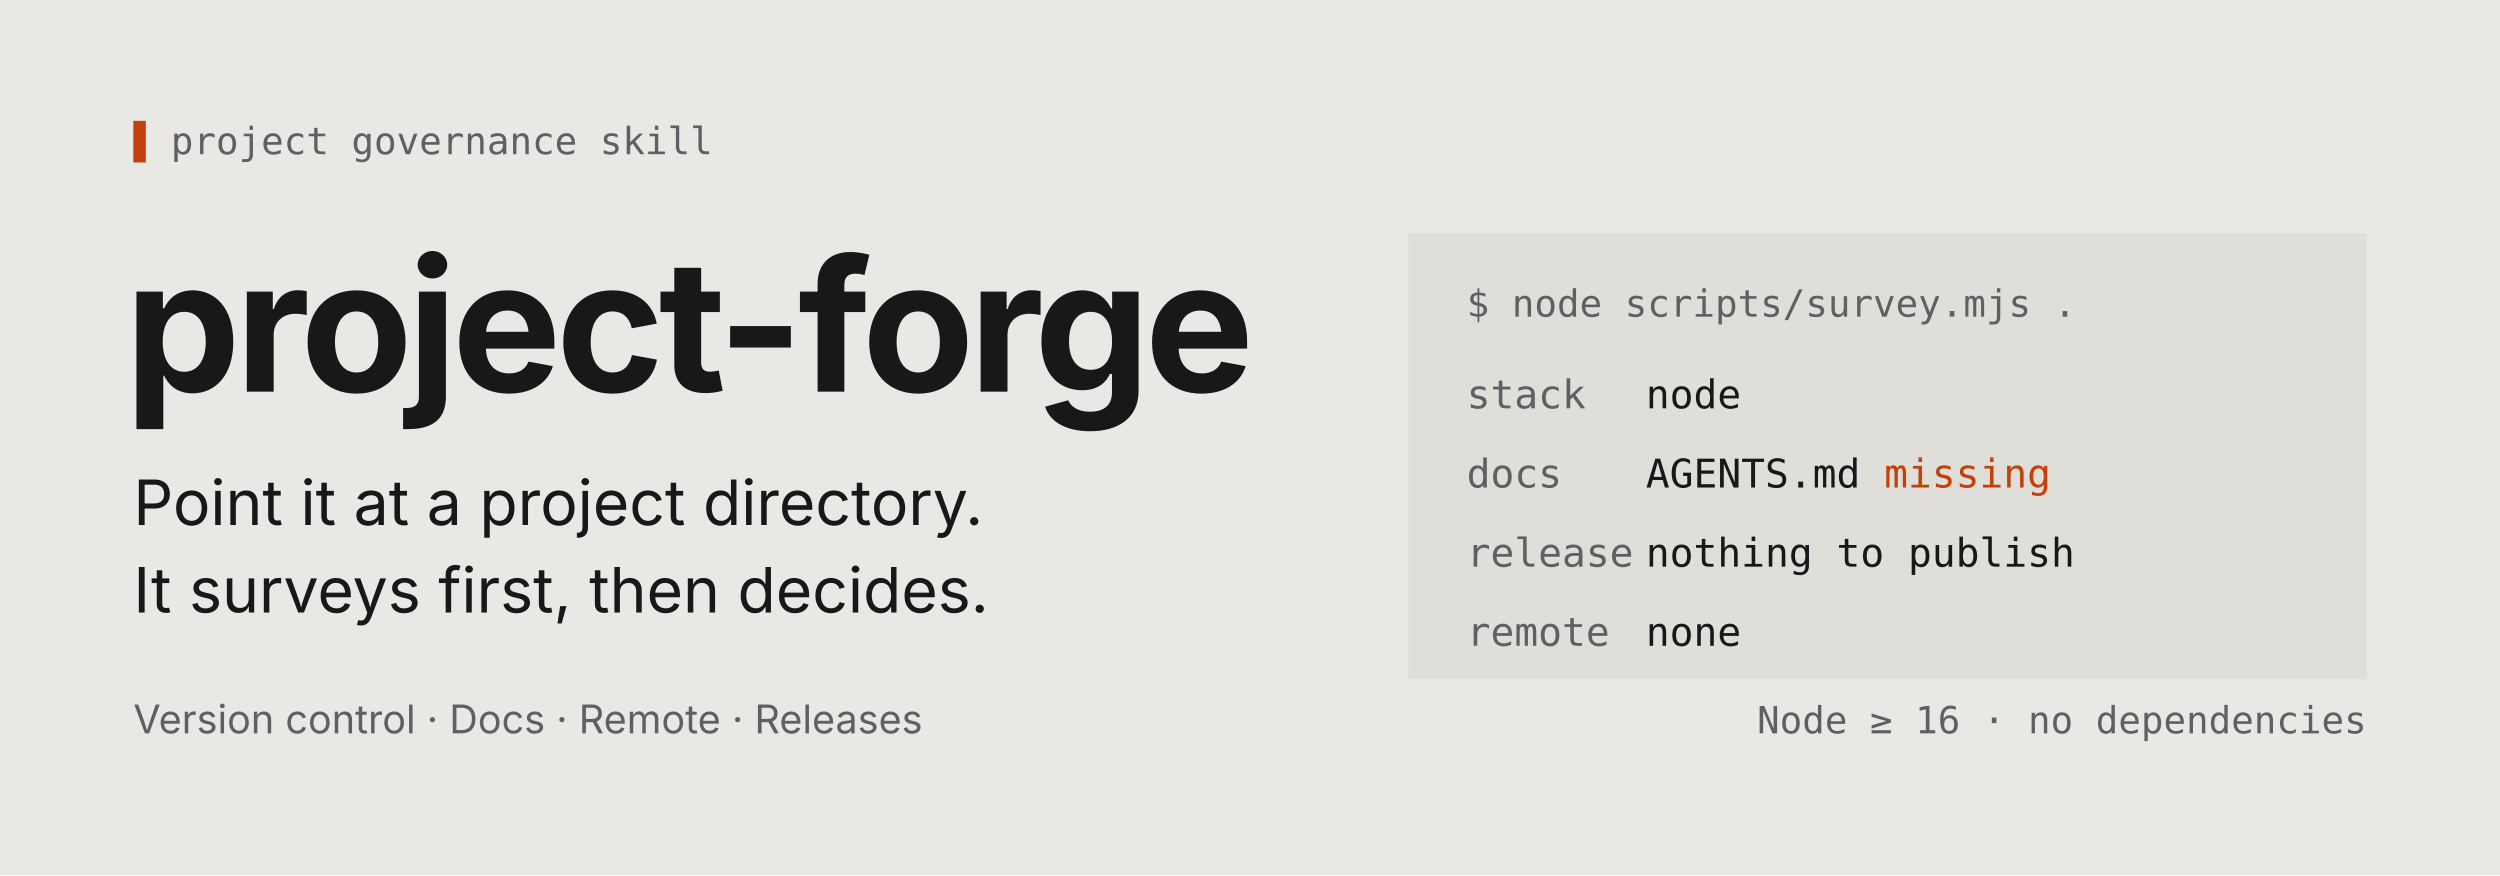
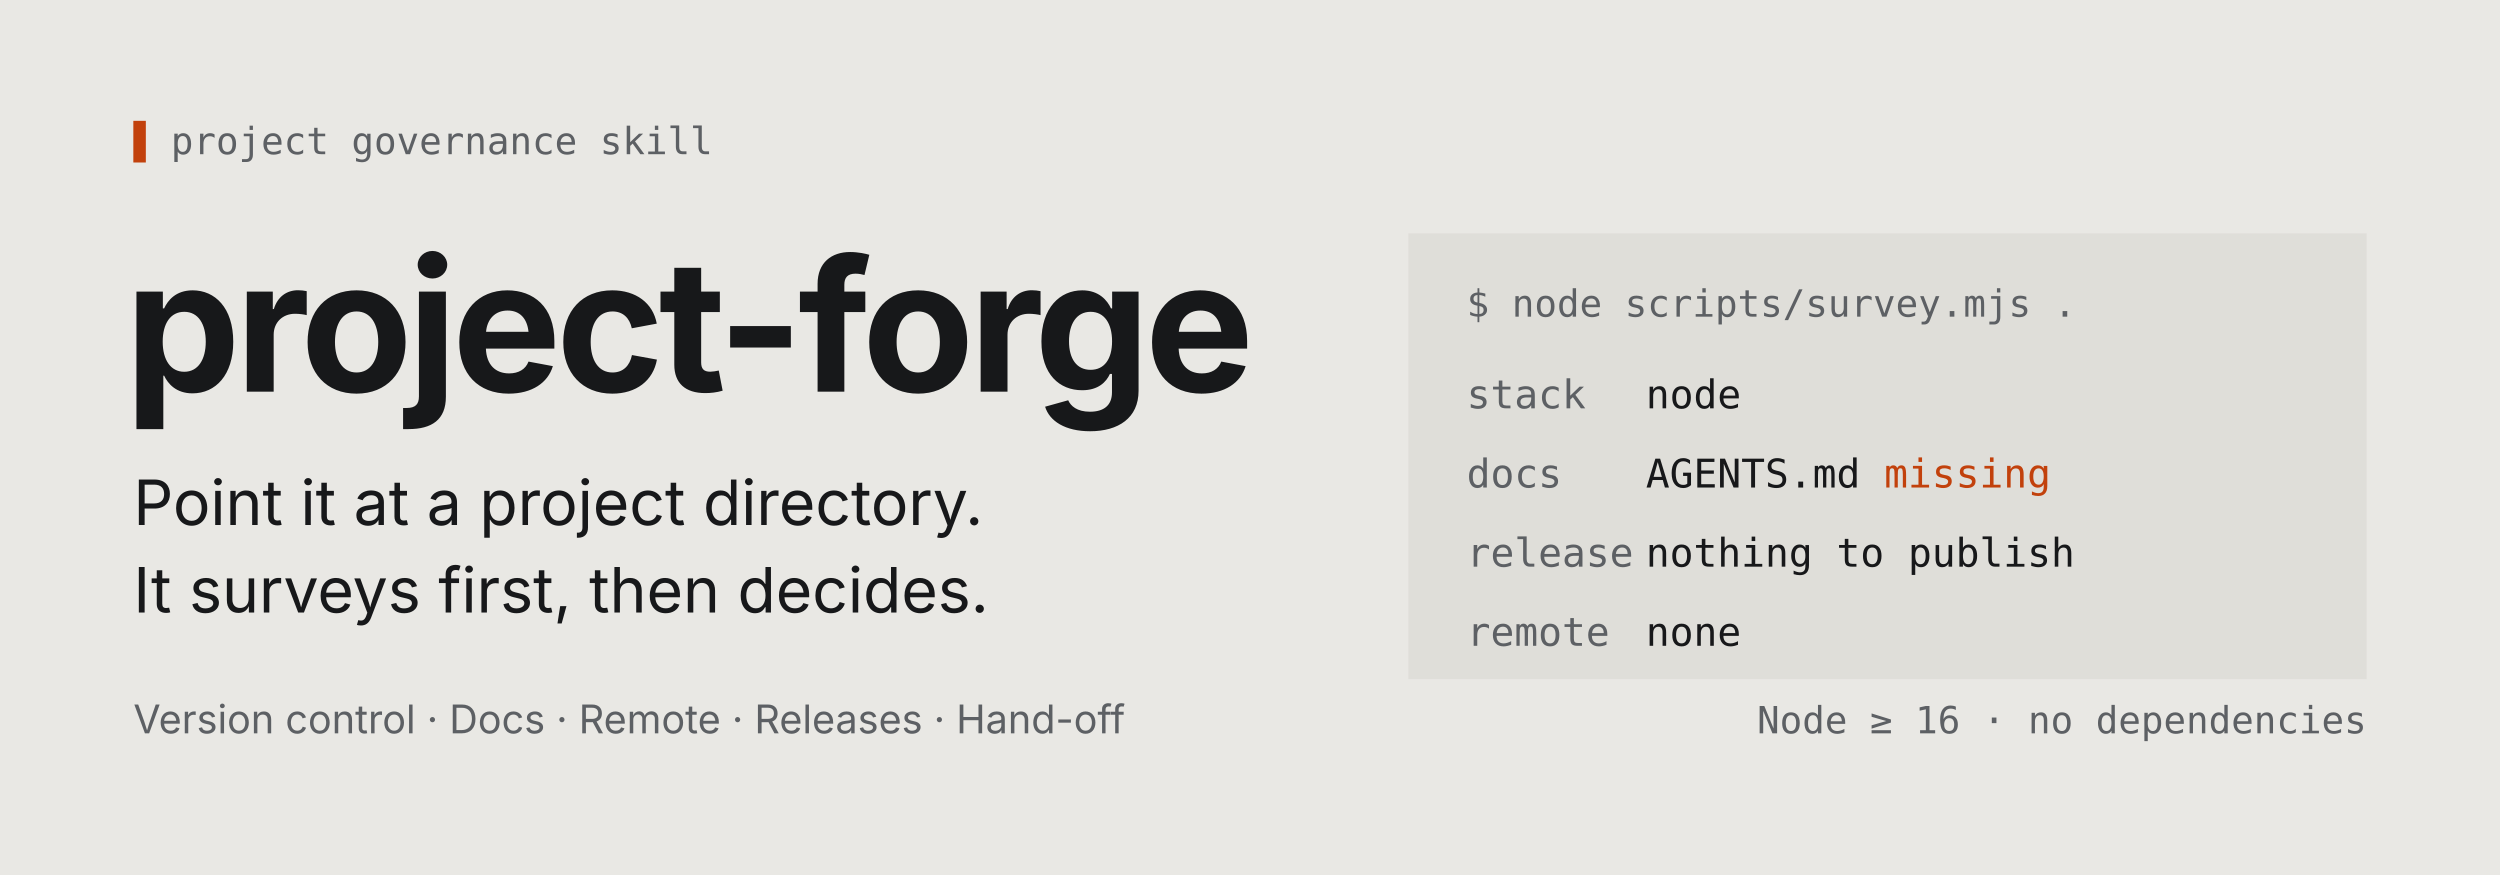
<svg xmlns="http://www.w3.org/2000/svg" width="1200" height="420" viewBox="0 0 1200 420" role="img" aria-labelledby="pfHeroTitle pfHeroDesc">
  <rect width="1200" height="420" fill="#E9E8E4" />
  <g id="title-block" font-family="-apple-system, BlinkMacSystemFont, 'Segoe UI', 'PingFang SC', sans-serif">
    <rect x="64" y="58" width="6" height="20" fill="#C2410C" />
    <text x="82" y="74" font-family="ui-monospace, SFMono-Regular, Menlo, monospace" font-size="18" fill="#5D6064">project governance skill</text>
    <text x="60" y="188" font-size="88" font-weight="700" letter-spacing="-2.5" fill="#17181A">project-forge</text>
    <text x="64" y="252" font-size="30" fill="#17181A">Point it at a project directory.</text>
    <text x="64" y="294" font-size="30" fill="#17181A">It surveys first, then decides.</text>
-     <text x="64" y="352" font-size="19" fill="#5D6064">Version control · Docs · Remote · Releases</text>
+     <text x="64" y="352" font-size="19" fill="#5D6064">Version control · Docs · Remote · Releases · Hand-off</text>
    <text x="1136" y="352" font-size="18" text-anchor="end" fill="#5D6064" font-family="ui-monospace, SFMono-Regular, Menlo, monospace">Node ≥ 16 · no dependencies</text>
  </g>
  <g id="survey-proof">
    <rect x="676" y="112" width="460" height="214" fill="#DFDED9" />
    <text x="704" y="152" font-family="ui-monospace, SFMono-Regular, Menlo, monospace" font-size="18" fill="#5D6064">$ node scripts/survey.mjs .</text>
    <g font-family="ui-monospace, SFMono-Regular, Menlo, monospace" font-size="19">
      <text x="704" y="196" fill="#5D6064">stack</text>
      <text x="790" y="196" fill="#17181A">node</text>
      <text x="704" y="234" fill="#5D6064">docs</text>
      <text x="790" y="234" fill="#17181A">AGENTS.md <tspan fill="#C2410C">missing</tspan>
      </text>
      <text x="704" y="272" fill="#5D6064">release</text>
      <text x="790" y="272" fill="#17181A">nothing to publish</text>
      <text x="704" y="310" fill="#5D6064">remote</text>
      <text x="790" y="310" fill="#17181A">none</text>
    </g>
  </g>
</svg>
